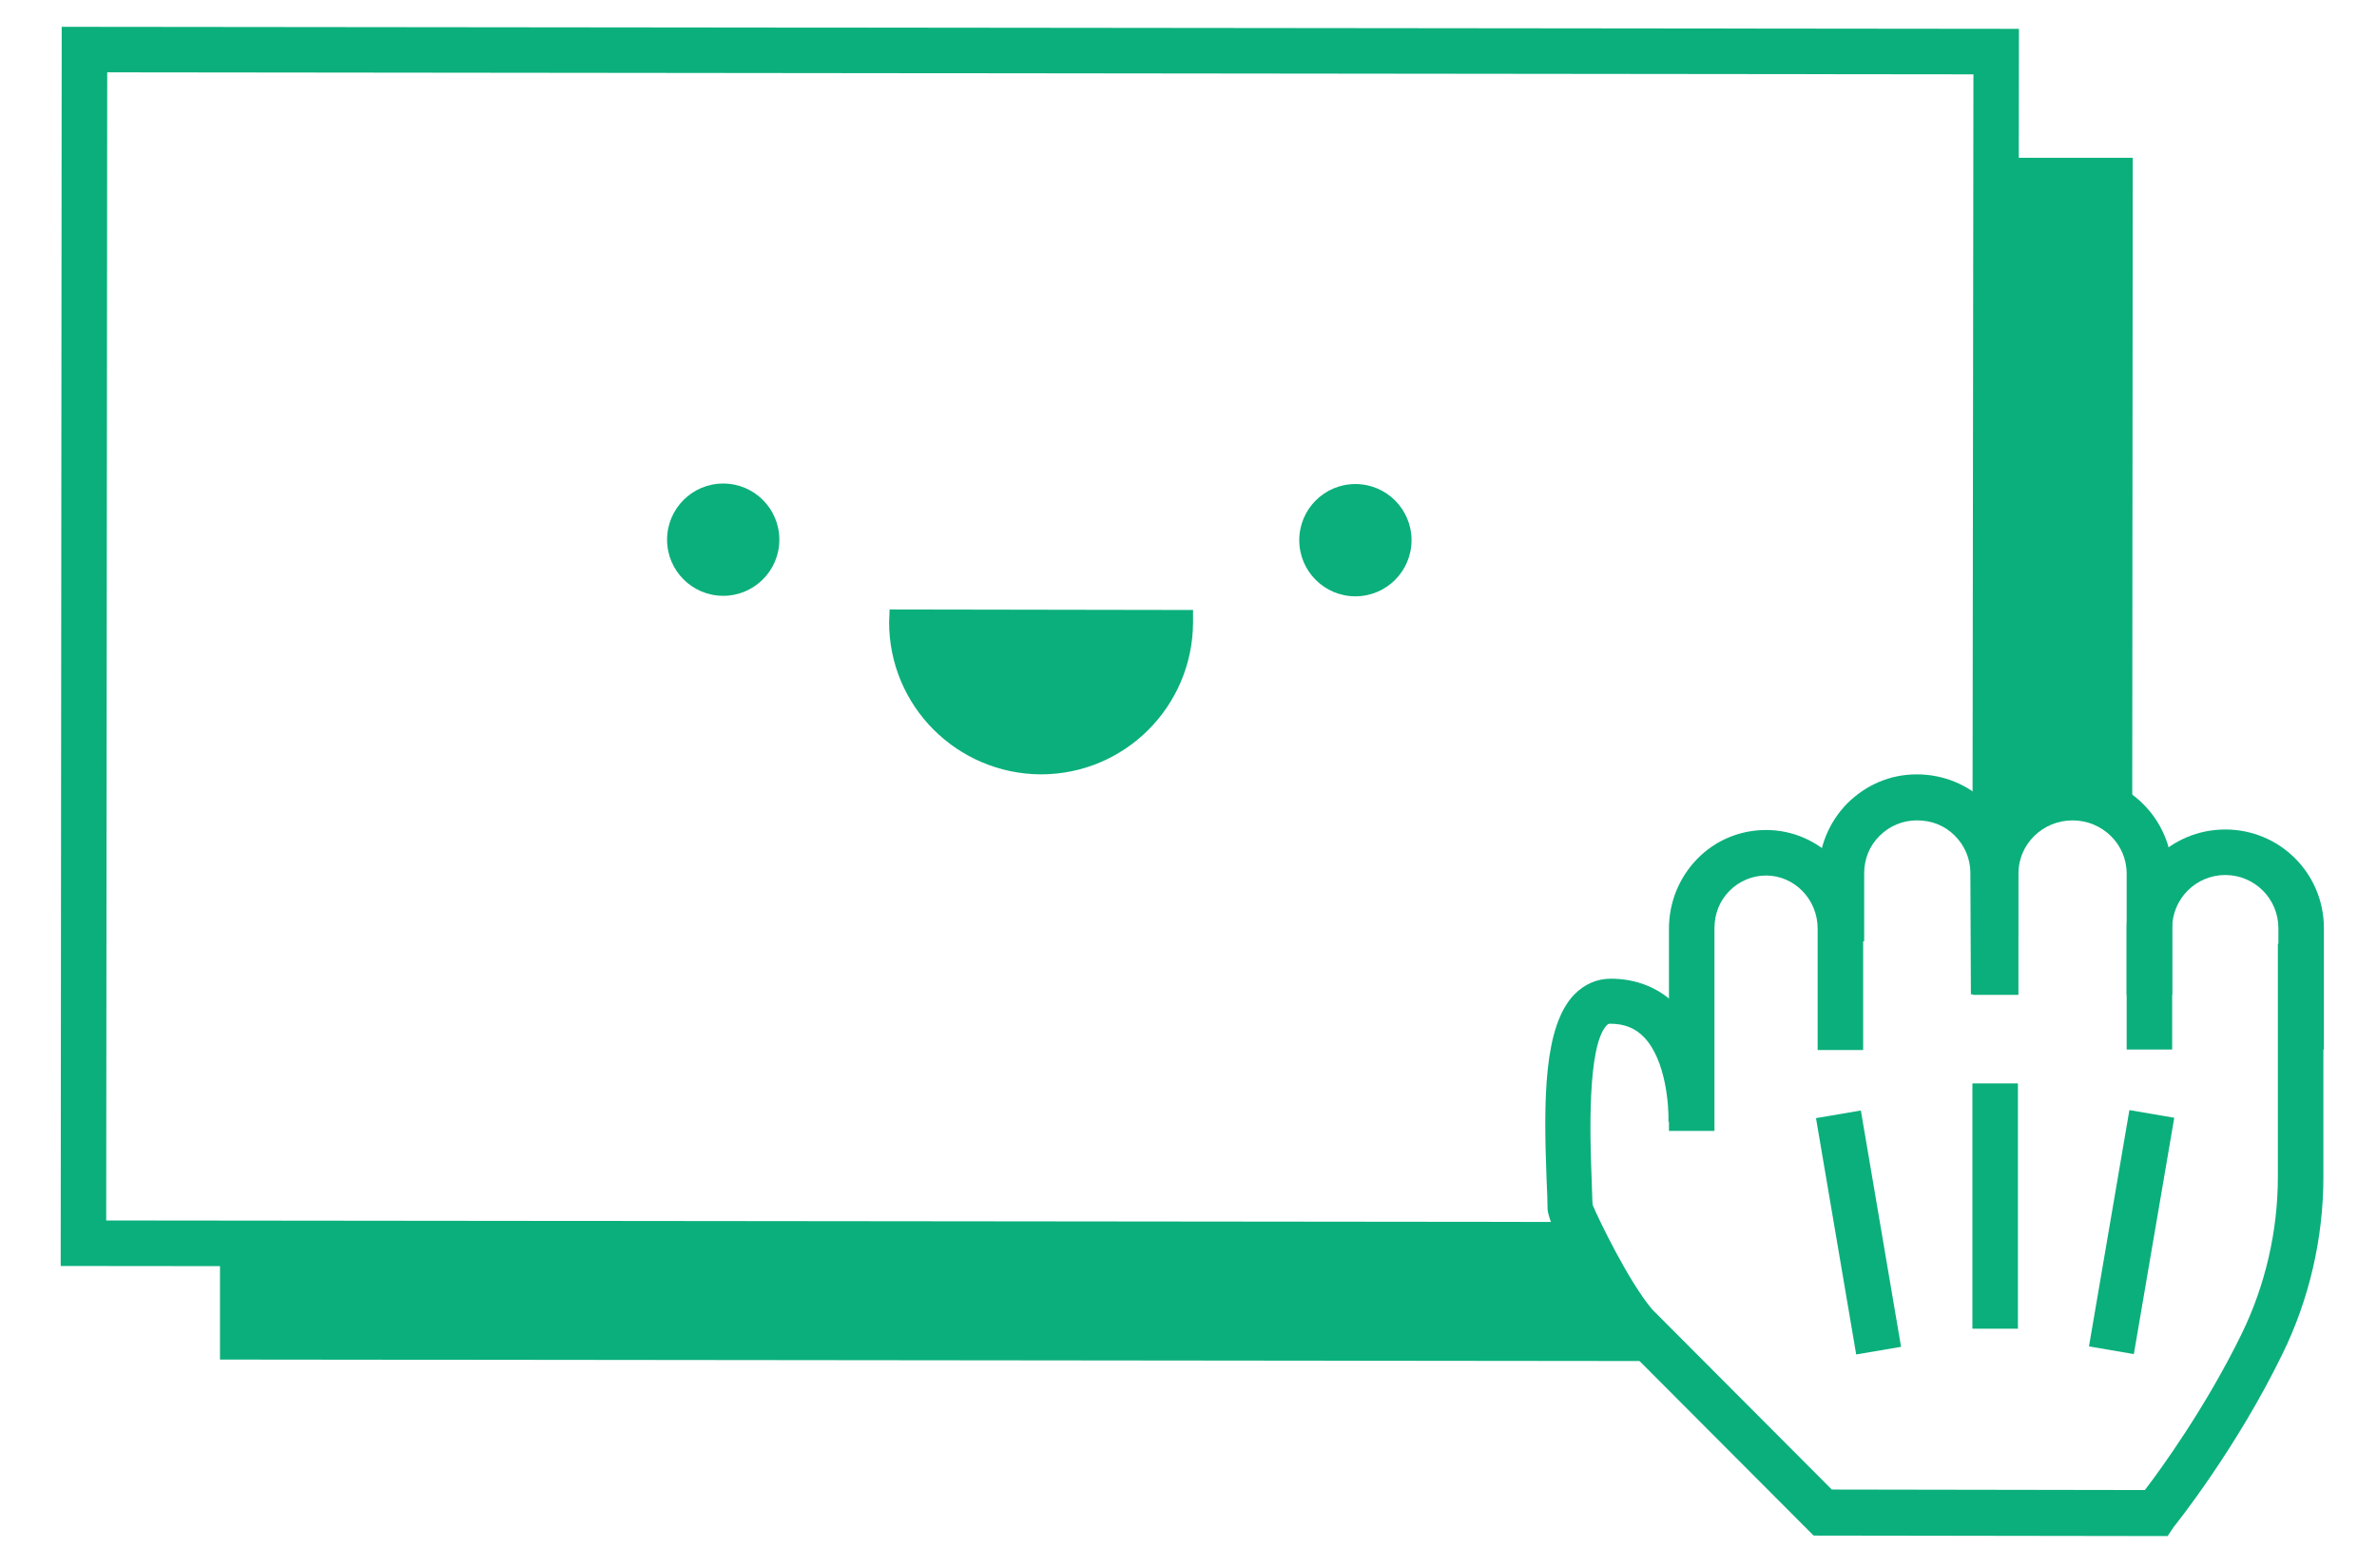
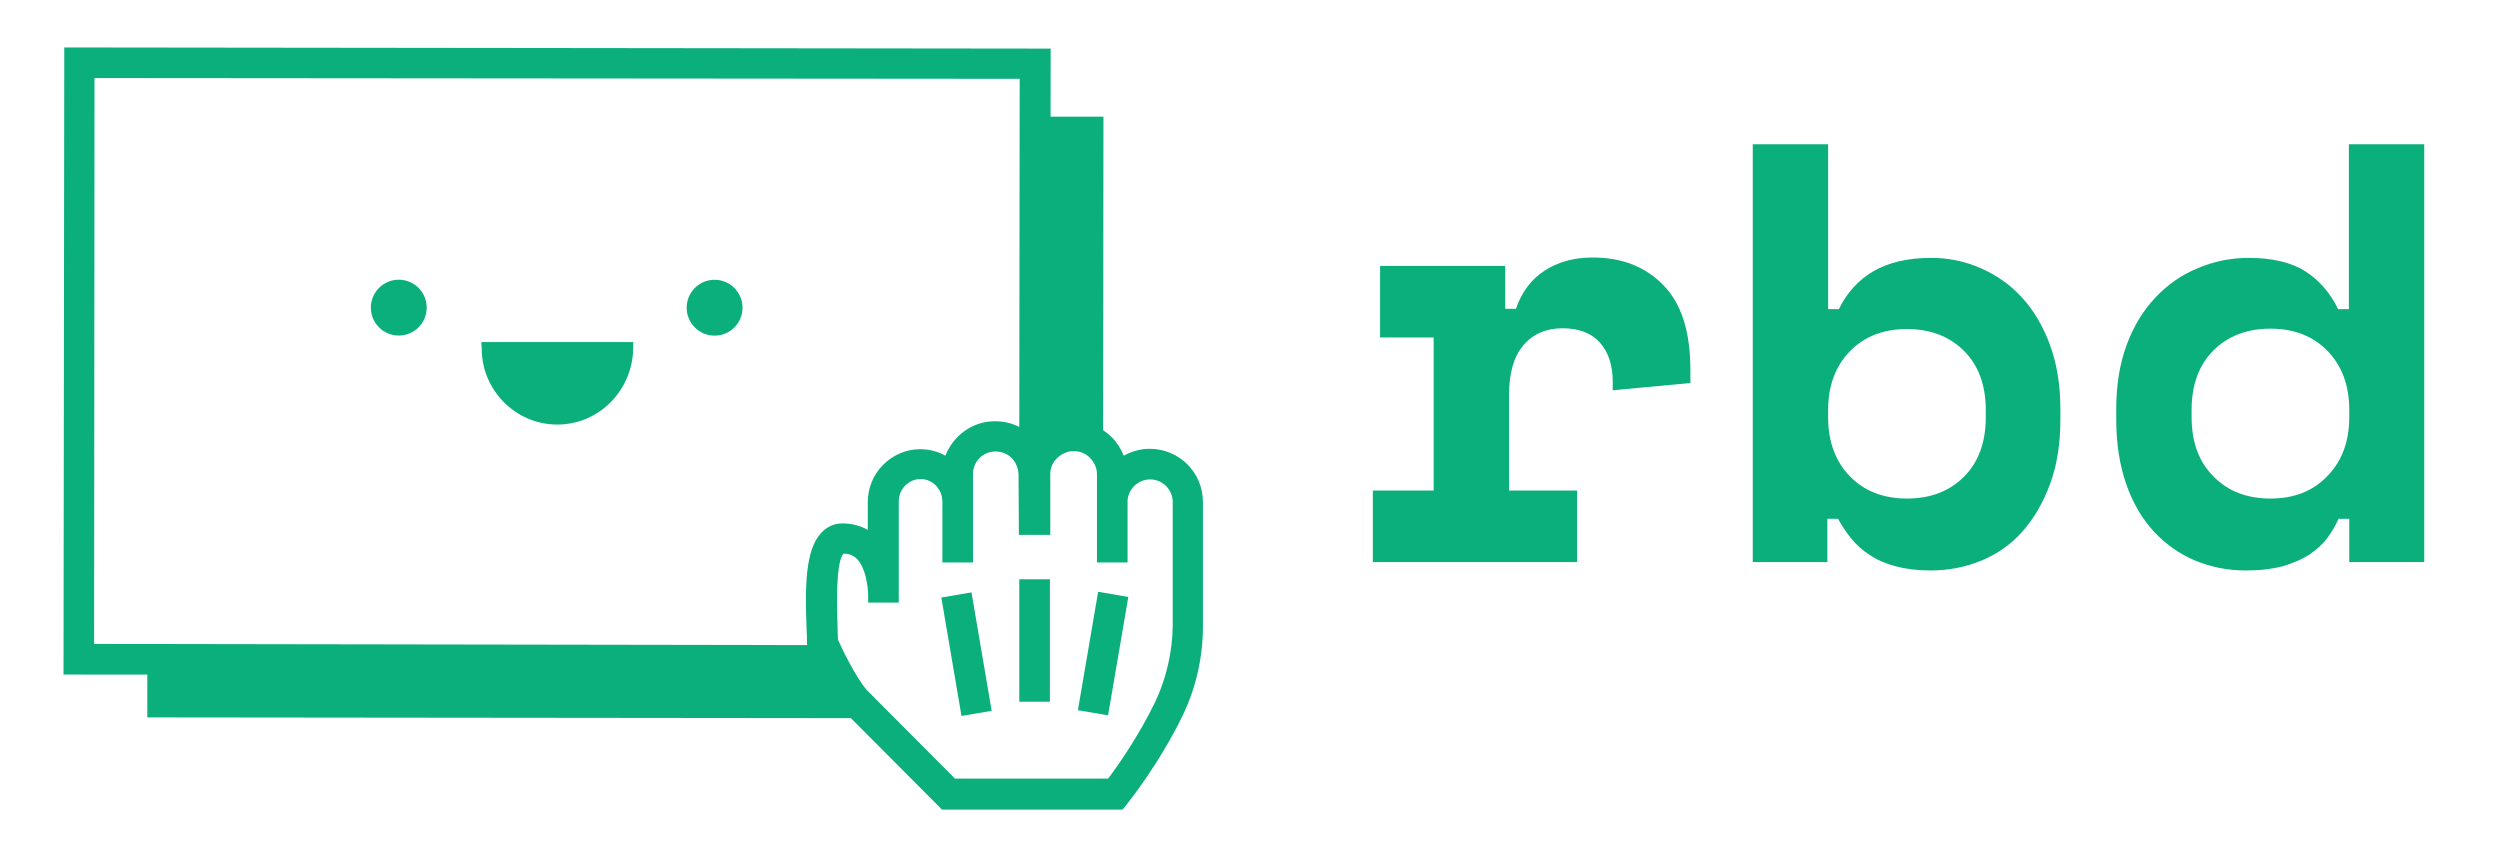
- <svg xmlns="http://www.w3.org/2000/svg" enable-background="new 0 0 470 310" version="1.1" viewBox="0 0 470 310" xml:space="preserve" width="120px">
+ <svg xmlns="http://www.w3.org/2000/svg" enable-background="new 0 0 653.4 219.7" version="1.1" viewBox="0 0 653.4 219.7" xml:space="preserve" width="124px">
  <style type="text/css">
	.st0{fill:#0BAF7C;}
- 	.st1{fill:#050505;stroke:#050505;stroke-width:5.043;stroke-miterlimit:10;}
+ 	.st1{fill:#050505;stroke:#050505;stroke-width:3.332;stroke-miterlimit:10;}
+ 	.st2{fill:#050505;stroke:#050505;stroke-width:7.929;stroke-miterlimit:10;}
</style>
-   <polygon class="st0" points="313.9 244.1 43.5 243.8 43.5 268.8 330.9 269.1" />
-   <path class="st0" d="m421.6 164.3l0.1-133.1h-27l-0.1 132c15.3-12.5 23.2-5.6 27 1.1z" />
-   <circle class="st0" cx="143" cy="106.7" r="11.1" />
-   <path class="st0" d="m175.8 123c0 16.6 13.4 30 30 30.1 16.6 0 30-13.4 30.1-30v-2.5l-60-0.1-0.1 2.5z" />
-   <polygon class="st0" points="314 250.6 12 250.3 12.2 5.3 399.2 5.7 399 185.2 390 185.2 390.2 14.7 21.2 14.3 21 241.3 314 241.6" />
-   <path class="st0" d="m428.6 303.7l-70-0.1-38.5-38.6c-4.9-5.6-14.1-22.6-14.1-26 0-1.5-0.1-3.4-0.2-5.8-0.6-15.7-0.6-30.3 5.5-36.6 2-2 4.4-3.1 7.2-3.1 5.2 0 9.8 1.9 13.2 5.5 7.7 8 7.3 21.7 7.2 23.2l-9-0.4c0.1-3.1-0.5-12.2-4.8-16.7-1.7-1.8-3.9-2.7-6.7-2.7-0.2 0-0.4 0-0.7 0.3-3.9 4.1-3.3 22.3-3 30.1 0.1 2.1 0.1 3.9 0.2 5.4 1.2 2.9 7.2 15.3 11.8 20.7l35.5 35.6 61.9 0.1c3.3-4.3 12.1-16.5 19.1-30.8 4.7-9.6 7.2-20.4 7.2-31.1v-46.1h9v46.1c0 12.1-2.8 24.2-8.1 35-9.1 18.7-21 33.6-21.5 34.2l-1.2 1.8z" />
-   <path class="st0" d="m339 223.6h-9v-40c0-5.2 2-10.1 5.6-13.8s8.5-5.7 13.6-5.7c10.6 0 19.2 8.8 19.2 19.5v24h-9v-24c0-5.8-4.6-10.5-10.2-10.5-2.7 0-5.3 1.1-7.2 3-2 2-3 4.6-3 7.4v40.1z" />
-   <path class="st0" d="m459.5 207.5h-9v-24c0-5.8-4.7-10.5-10.5-10.5s-10.5 4.7-10.5 10.5v24h-9v-24c0-10.8 8.7-19.5 19.5-19.5s19.5 8.7 19.5 19.5v24z" />
-   <path class="st0" d="m429.5 196.7h-9v-24c0-5.8-4.8-10.5-10.7-10.5s-10.7 4.7-10.7 10.5v24h-9v-24c0-10.7 8.9-19.5 19.7-19.5 10.9 0 19.7 8.8 19.7 19.5v24z" />
-   <path class="st0" d="m389.7 196.6l-0.1-24c0-2.8-1.1-5.4-3.1-7.4s-4.6-3-7.4-3h-0.1c-2.8 0-5.4 1.1-7.4 3.1s-3 4.6-3 7.4v13.4h-9v-13.4c0-5.2 2-10.1 5.6-13.8 3.7-3.7 8.5-5.8 13.8-5.8 5.2 0 10.1 2 13.8 5.6 3.7 3.7 5.8 8.5 5.8 13.8l0.1 24-9 0.1z" />
-   <rect class="st0" transform="matrix(.9858 -.1677 .1677 .9858 -35.667 65.065)" x="363" y="220" width="9" height="47.4" />
-   <rect class="st0" transform="matrix(.1686 -.9857 .9857 .1686 110.3 618)" x="397.8" y="239.1" width="47.4" height="9" />
-   <rect class="st0" x="390" y="214.2" width="9" height="48.5" />
-   <path class="st1" d="m373.4 324.4" />
-   <path class="st1" d="m351.4 289.1" />
-   <circle class="st0" cx="268" cy="106.8" r="11.1" />
+   <path class="st0" d="m360.6 69.5h32.8v11.2h2.8c1.5-4.3 3.9-7.6 7.4-9.9s7.7-3.5 12.6-3.5c7.7 0 13.9 2.4 18.6 7.3 4.7 4.8 7 12.2 7 22.1v3.4l-20.3 1.9v-2.2c0-4.3-1.1-7.7-3.3-10.2s-5.5-3.8-9.8-3.8-7.8 1.5-10.3 4.5-3.7 7.3-3.7 12.9v25h17.8v18.7h-53.4v-18.7h15.9v-40h-14v-18.7z" />
+   <path class="st0" d="m477.8 146.9h-19.7v-109.2h19.7v43.1h2.8c2.1-4.3 5.1-7.6 9-9.9 4-2.3 9-3.5 15.1-3.5 4.6 0 8.9 0.9 13 2.7s7.7 4.3 10.8 7.7 5.5 7.5 7.3 12.4 2.7 10.5 2.7 16.7v2.8c0 6.3-0.9 12-2.7 16.8-1.8 4.9-4.2 9-7.2 12.4s-6.6 5.9-10.7 7.6-8.6 2.6-13.3 2.6c-3.5 0-6.6-0.4-9.2-1.1s-4.9-1.7-6.8-3c-1.9-1.2-3.5-2.7-4.8-4.3s-2.4-3.3-3.4-5.1h-2.8v11.3zm20.6-16.6c6.1 0 11.1-1.9 14.9-5.7s5.7-9 5.7-15.5v-1.9c0-6.6-1.9-11.7-5.7-15.5s-8.8-5.7-14.9-5.7-11.1 1.9-14.9 5.8-5.7 9-5.7 15.4v1.9c0 6.3 1.9 11.5 5.7 15.4s8.8 5.8 14.9 5.8z" />
+   <path class="st0" d="m614 135.6h-2.8c-0.8 1.8-1.8 3.5-3 5.1s-2.8 3-4.7 4.3c-1.9 1.2-4.2 2.2-6.9 3-2.7 0.7-5.8 1.1-9.6 1.1-4.8 0-9.2-0.9-13.3-2.6s-7.7-4.3-10.8-7.6c-3.1-3.4-5.5-7.5-7.2-12.4s-2.6-10.5-2.6-16.8v-2.8c0-6.2 0.9-11.8 2.7-16.7s4.3-9 7.5-12.4 6.9-6 11.1-7.7c4.2-1.8 8.7-2.7 13.3-2.7 6.2 0 11.2 1.2 14.8 3.5s6.5 5.6 8.6 9.9h2.8v-43.1h19.7v109.2h-19.6v-11.3zm-20.6-5.3c6.1 0 11.1-1.9 14.9-5.9 3.8-3.9 5.7-9 5.7-15.4v-1.9c0-6.3-1.9-11.5-5.7-15.4s-8.8-5.8-14.9-5.8-11.1 1.9-14.9 5.7-5.7 9-5.7 15.5v1.9c0 6.6 1.9 11.7 5.7 15.5 3.8 3.9 8.8 5.8 14.9 5.8z" />
+   <path class="st1" d="m217.6 200.8" />
+   <path class="st1" d="m242 200.9" />
+   <polygon class="st0" points="217.1 171.2 38.5 171 38.5 187.5 228.4 187.7" />
+   <path class="st0" d="m288.3 118.5 0.1-88h-17.8l-0.1 87.2c10.1-8.2 15.3-3.7 17.8 0.8z" />
+   <ellipse class="st0" transform="matrix(.7078 -.7064 .7064 .7078 -26.323 97.102)" cx="104.2" cy="80.4" rx="7.3" ry="7.3" />
+   <path class="st0" d="m125.9 91.1c0 11.4 9.7 20.7 21.3 19.8 10.4-0.8 18.3-9.7 18.3-20.2v-1.3h-39.7l0.1 1.7z" />
+   <path class="st0" d="m314.4 133.3v-2.1c0-7.7-6.2-13.9-13.9-13.9-2.5 0-4.8 0.7-6.8 1.8-0.7-1.8-1.8-3.5-3.2-4.9-2.7-2.6-6.2-4.1-9.9-4.1-2.1 0-4.2 0.5-6.1 1.4l0.1-98.8-257.8-0.3-0.2 163.9 197.9 0.2c2 3.6 4.3 7.4 5.9 9.2l25.8 25.9h47.2l1.2-1.5c0.3-0.4 8.5-10.6 14.6-23.3 3.4-7.1 5.2-15.1 5.2-23.1v-30.4zm-289.8 35 0.1-147.9 241.8 0.2-0.1 91c-1.9-1-4.1-1.5-6.4-1.5-5.9 0-10.9 3.8-12.9 9-2-1.1-4.2-1.7-6.6-1.7-3.7 0-7.1 1.5-9.7 4.1s-4 6.1-4 9.8v7.2c-1.9-1.1-4.2-1.7-6.6-1.7-2.1 0-4 0.8-5.5 2.4-4.3 4.5-4.3 14.3-3.9 25 0.1 1.5 0.1 2.8 0.1 3.8 0 0.2 0 0.4 0.1 0.6l-186.4-0.3zm277.4 15c-4.4 9.1-10 17.1-12.4 20.2h-40l-23.1-23.2c-2.9-3.4-6.6-11-7.5-13.2 0-1-0.1-2.1-0.1-3.4-0.4-11.1 0.1-17.5 1.6-19 1.5 0 2.6 0.5 3.5 1.4 2.2 2.3 2.8 6.8 2.9 9.2v2.2h8v-0.9-1.4-24.1c0-1.6 0.6-3.1 1.7-4.2s2.5-1.7 4-1.7c3.2 0 5.7 2.7 5.7 5.9v15.9h8v-14.2-8.9c0-3.3 2.6-5.9 5.9-5.9 1.6 0 3.1 0.6 4.2 1.7s1.7 2.6 1.8 4.2l0.1 15.9h0.2 8v-7.6-8.3c0-1.6 0.6-3 1.8-4.2 1.2-1.1 2.7-1.8 4.3-1.8s3.2 0.6 4.3 1.8c1.1 1.1 1.8 2.6 1.8 4.2v6.7 0.5 15.9h8v-7.1-9.2c0.3-3 2.8-5.4 5.9-5.4 3.3 0 5.9 2.7 5.9 5.9v15.8 16.7c-0.1 6.8-1.7 13.6-4.5 19.6z" />
+   <rect class="st0" transform="matrix(.9858 -.1677 .1677 .9858 -25.086 44.765)" x="248.6" y="155.3" width="8" height="31.4" />
+   <rect class="st0" transform="matrix(.1686 -.9857 .9857 .1686 71.245 426.18)" x="272.6" y="166.9" width="31.4" height="8" />
+   <rect class="st0" x="266.4" y="151.4" width="8" height="32" />
+   <path class="st2" d="m242 200.9" />
+   <ellipse class="st0" transform="matrix(.7078 -.7064 .7064 .7078 -2.2429 155.47)" cx="186.8" cy="80.4" rx="7.3" ry="7.3" />
</svg>
